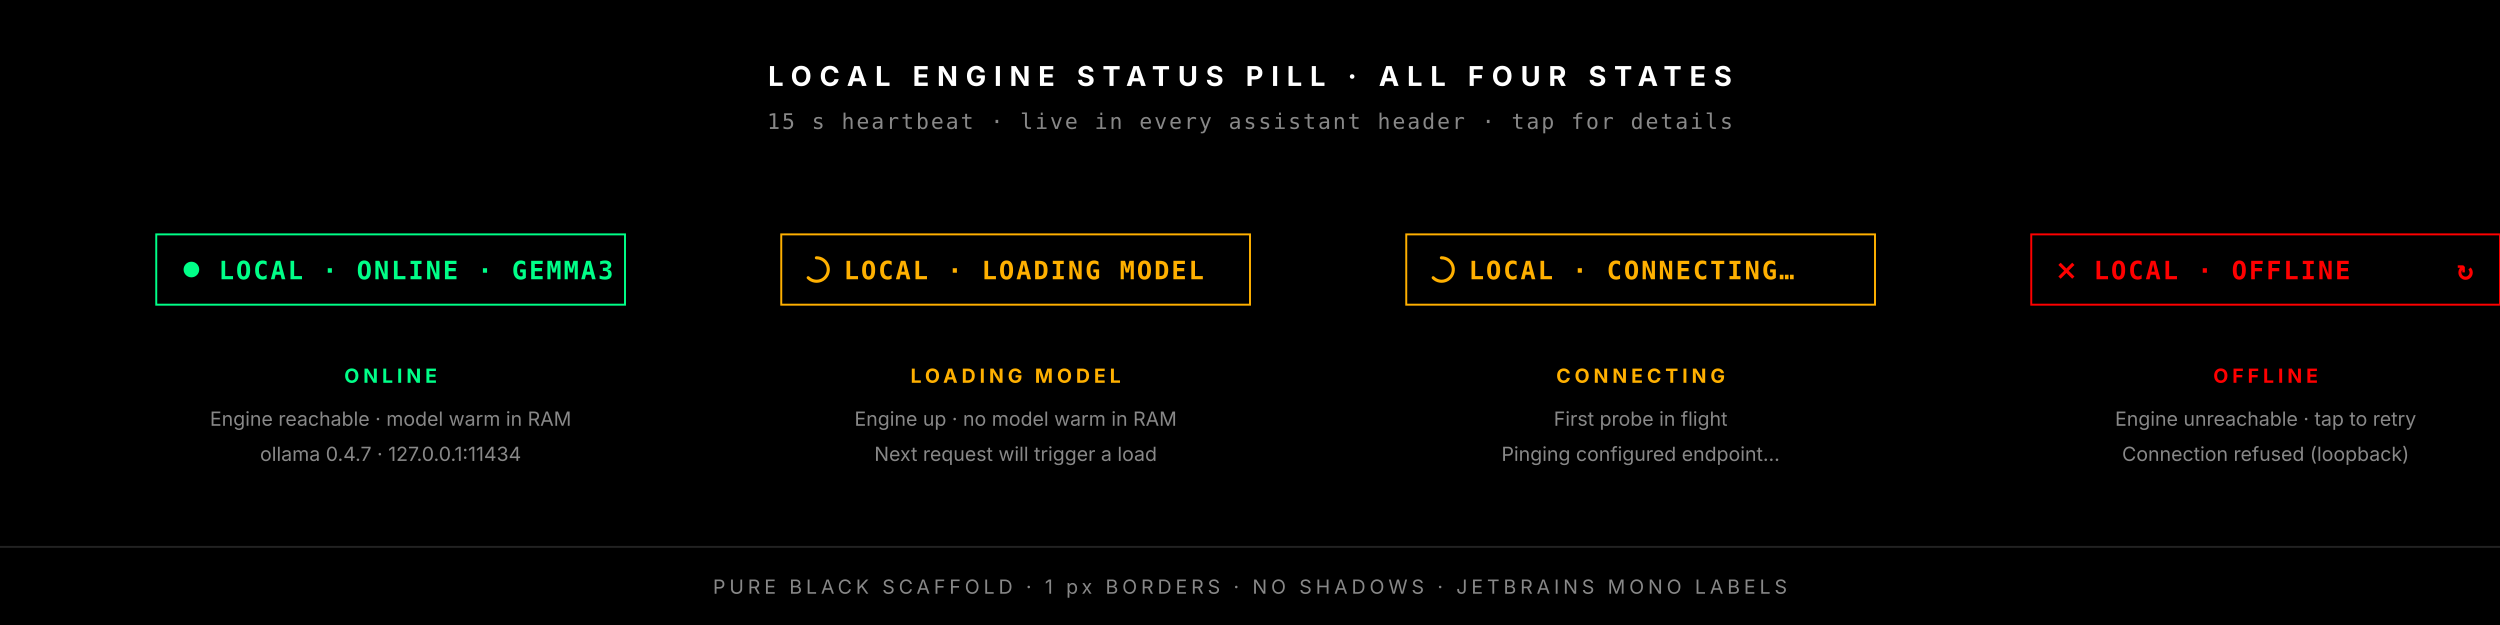
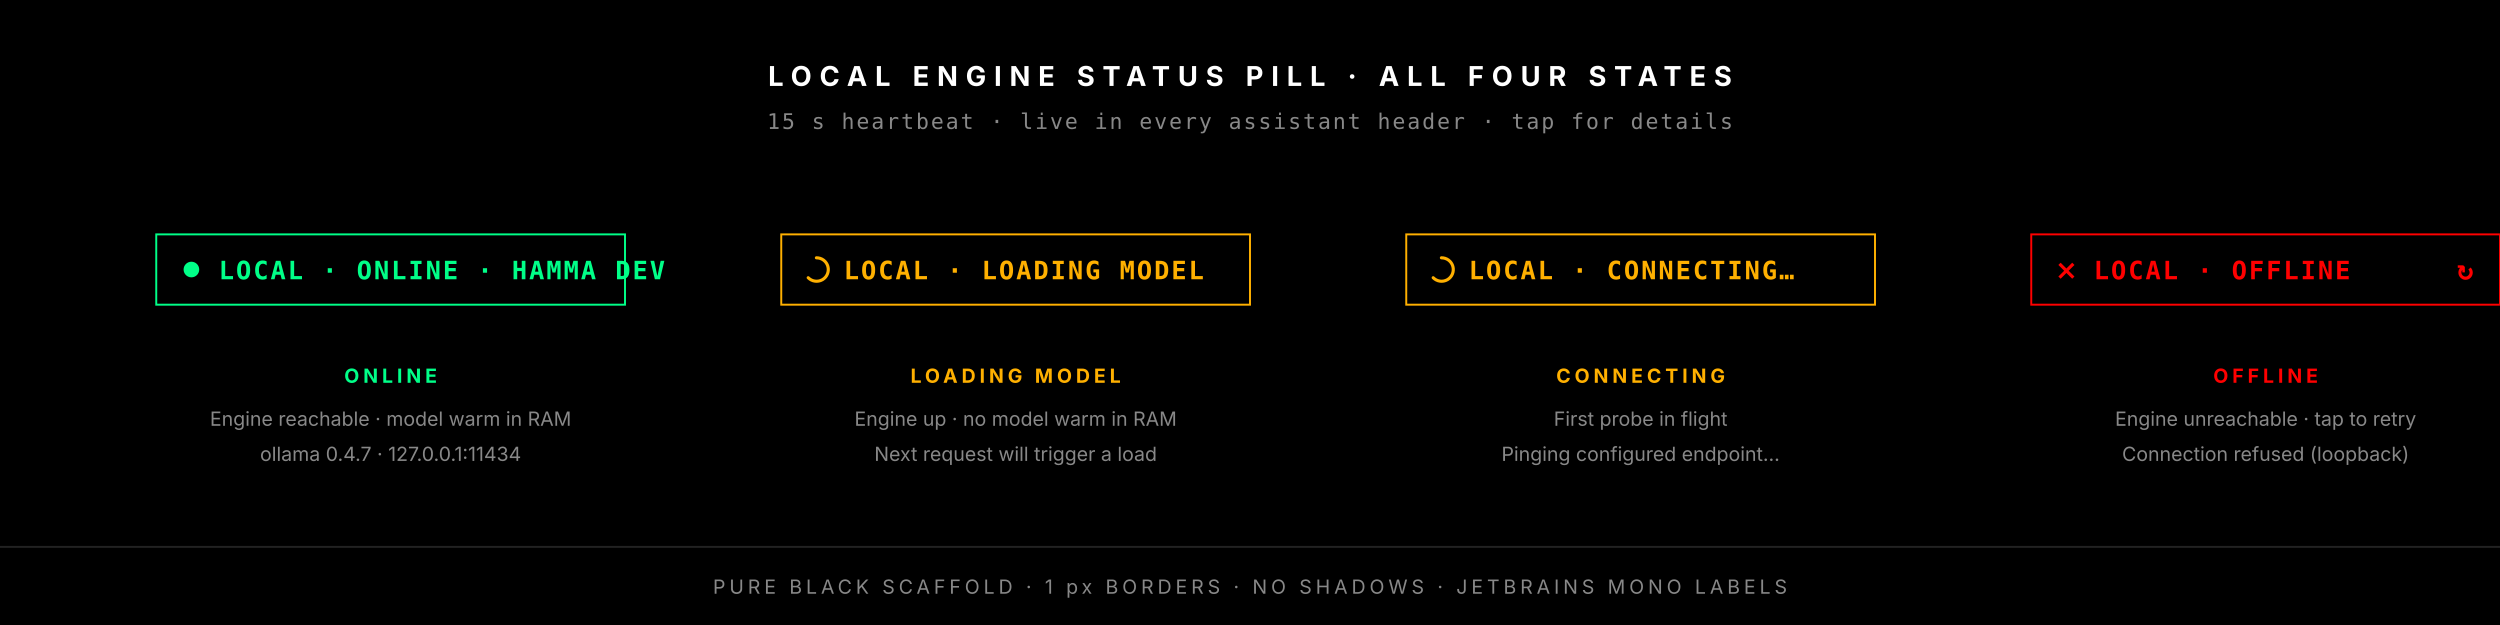
<svg xmlns="http://www.w3.org/2000/svg" viewBox="0 0 1280 320" width="1280" height="320">
  <defs>
    <style>
      .sans { font-family: Inter, 'Segoe UI', sans-serif; }
      .mono { font-family: 'JetBrains Mono', Menlo, Consolas, monospace; }
    </style>
  </defs>
  <rect width="1280" height="320" fill="#000000" />
  <text x="640" y="44" font-size="14" font-weight="700" fill="#FFFFFF" letter-spacing="4" text-anchor="middle" class="sans">LOCAL ENGINE STATUS PILL · ALL FOUR STATES</text>
  <text x="640" y="66" font-size="11" fill="#888888" letter-spacing="1" text-anchor="middle" class="mono">15 s heartbeat · live in every assistant header · tap for details</text>
  <g transform="translate(80,120)">
    <rect x="0" y="0" width="240" height="36" fill="#000000" stroke="#00FF88" stroke-width="1" />
    <circle cx="18" cy="18" r="4" fill="#00FF88" />
-     <text x="32" y="23" font-size="13" font-weight="700" fill="#00FF88" letter-spacing="1" class="mono">LOCAL · ONLINE · GEMMA3</text>
+     <text x="32" y="23" font-size="13" font-weight="700" fill="#00FF88" letter-spacing="1" class="mono">LOCAL · ONLINE · HAMMA DEV</text>
    <text x="120" y="76" font-size="10" font-weight="700" fill="#00FF88" letter-spacing="2" text-anchor="middle" class="sans">ONLINE</text>
    <text x="120" y="98" font-size="10" fill="#888888" text-anchor="middle" class="sans">Engine reachable · model warm in RAM</text>
    <text x="120" y="116" font-size="10" fill="#888888" text-anchor="middle" class="sans">ollama 0.4.7 · 127.0.0.1:11434</text>
  </g>
  <g transform="translate(400,120)">
    <rect x="0" y="0" width="240" height="36" fill="#000000" stroke="#FFB000" stroke-width="1" />
    <g transform="translate(18,18)" stroke="#FFB000" stroke-width="1.6" fill="none" stroke-linecap="round">
      <path d="M0,-6 A6,6 0 1 1 -4.2,4.2" />
    </g>
    <text x="32" y="23" font-size="13" font-weight="700" fill="#FFB000" letter-spacing="1" class="mono">LOCAL · LOADING MODEL</text>
    <text x="120" y="76" font-size="10" font-weight="700" fill="#FFB000" letter-spacing="2" text-anchor="middle" class="sans">LOADING MODEL</text>
    <text x="120" y="98" font-size="10" fill="#888888" text-anchor="middle" class="sans">Engine up · no model warm in RAM</text>
    <text x="120" y="116" font-size="10" fill="#888888" text-anchor="middle" class="sans">Next request will trigger a load</text>
  </g>
  <g transform="translate(720,120)">
    <rect x="0" y="0" width="240" height="36" fill="#000000" stroke="#FFB000" stroke-width="1" />
    <g transform="translate(18,18)" stroke="#FFB000" stroke-width="1.6" fill="none" stroke-linecap="round">
      <path d="M0,-6 A6,6 0 1 1 -4.2,4.2" />
    </g>
    <text x="32" y="23" font-size="13" font-weight="700" fill="#FFB000" letter-spacing="1" class="mono">LOCAL · CONNECTING…</text>
    <text x="120" y="76" font-size="10" font-weight="700" fill="#FFB000" letter-spacing="2" text-anchor="middle" class="sans">CONNECTING</text>
    <text x="120" y="98" font-size="10" fill="#888888" text-anchor="middle" class="sans">First probe in flight</text>
    <text x="120" y="116" font-size="10" fill="#888888" text-anchor="middle" class="sans">Pinging configured endpoint…</text>
  </g>
  <g transform="translate(1040,120)">
    <rect x="0" y="0" width="240" height="36" fill="#000000" stroke="#FF0000" stroke-width="1" />
    <text x="18" y="23" font-size="14" font-weight="700" fill="#FF0000" text-anchor="middle" class="sans">⨯</text>
    <text x="32" y="23" font-size="13" font-weight="700" fill="#FF0000" letter-spacing="1" class="mono">LOCAL · OFFLINE</text>
    <text x="218" y="23" font-size="14" font-weight="700" fill="#FF0000" class="mono">↻</text>
    <text x="120" y="76" font-size="10" font-weight="700" fill="#FF0000" letter-spacing="2" text-anchor="middle" class="sans">OFFLINE</text>
    <text x="120" y="98" font-size="10" fill="#888888" text-anchor="middle" class="sans">Engine unreachable · tap to retry</text>
    <text x="120" y="116" font-size="10" fill="#888888" text-anchor="middle" class="sans">Connection refused (loopback)</text>
  </g>
  <line x1="0" y1="280" x2="1280" y2="280" stroke="#222222" />
  <text x="640" y="304" font-size="10" fill="#888888" letter-spacing="2" text-anchor="middle" class="sans">PURE BLACK SCAFFOLD · 1 px BORDERS · NO SHADOWS · JETBRAINS MONO LABELS</text>
</svg>
